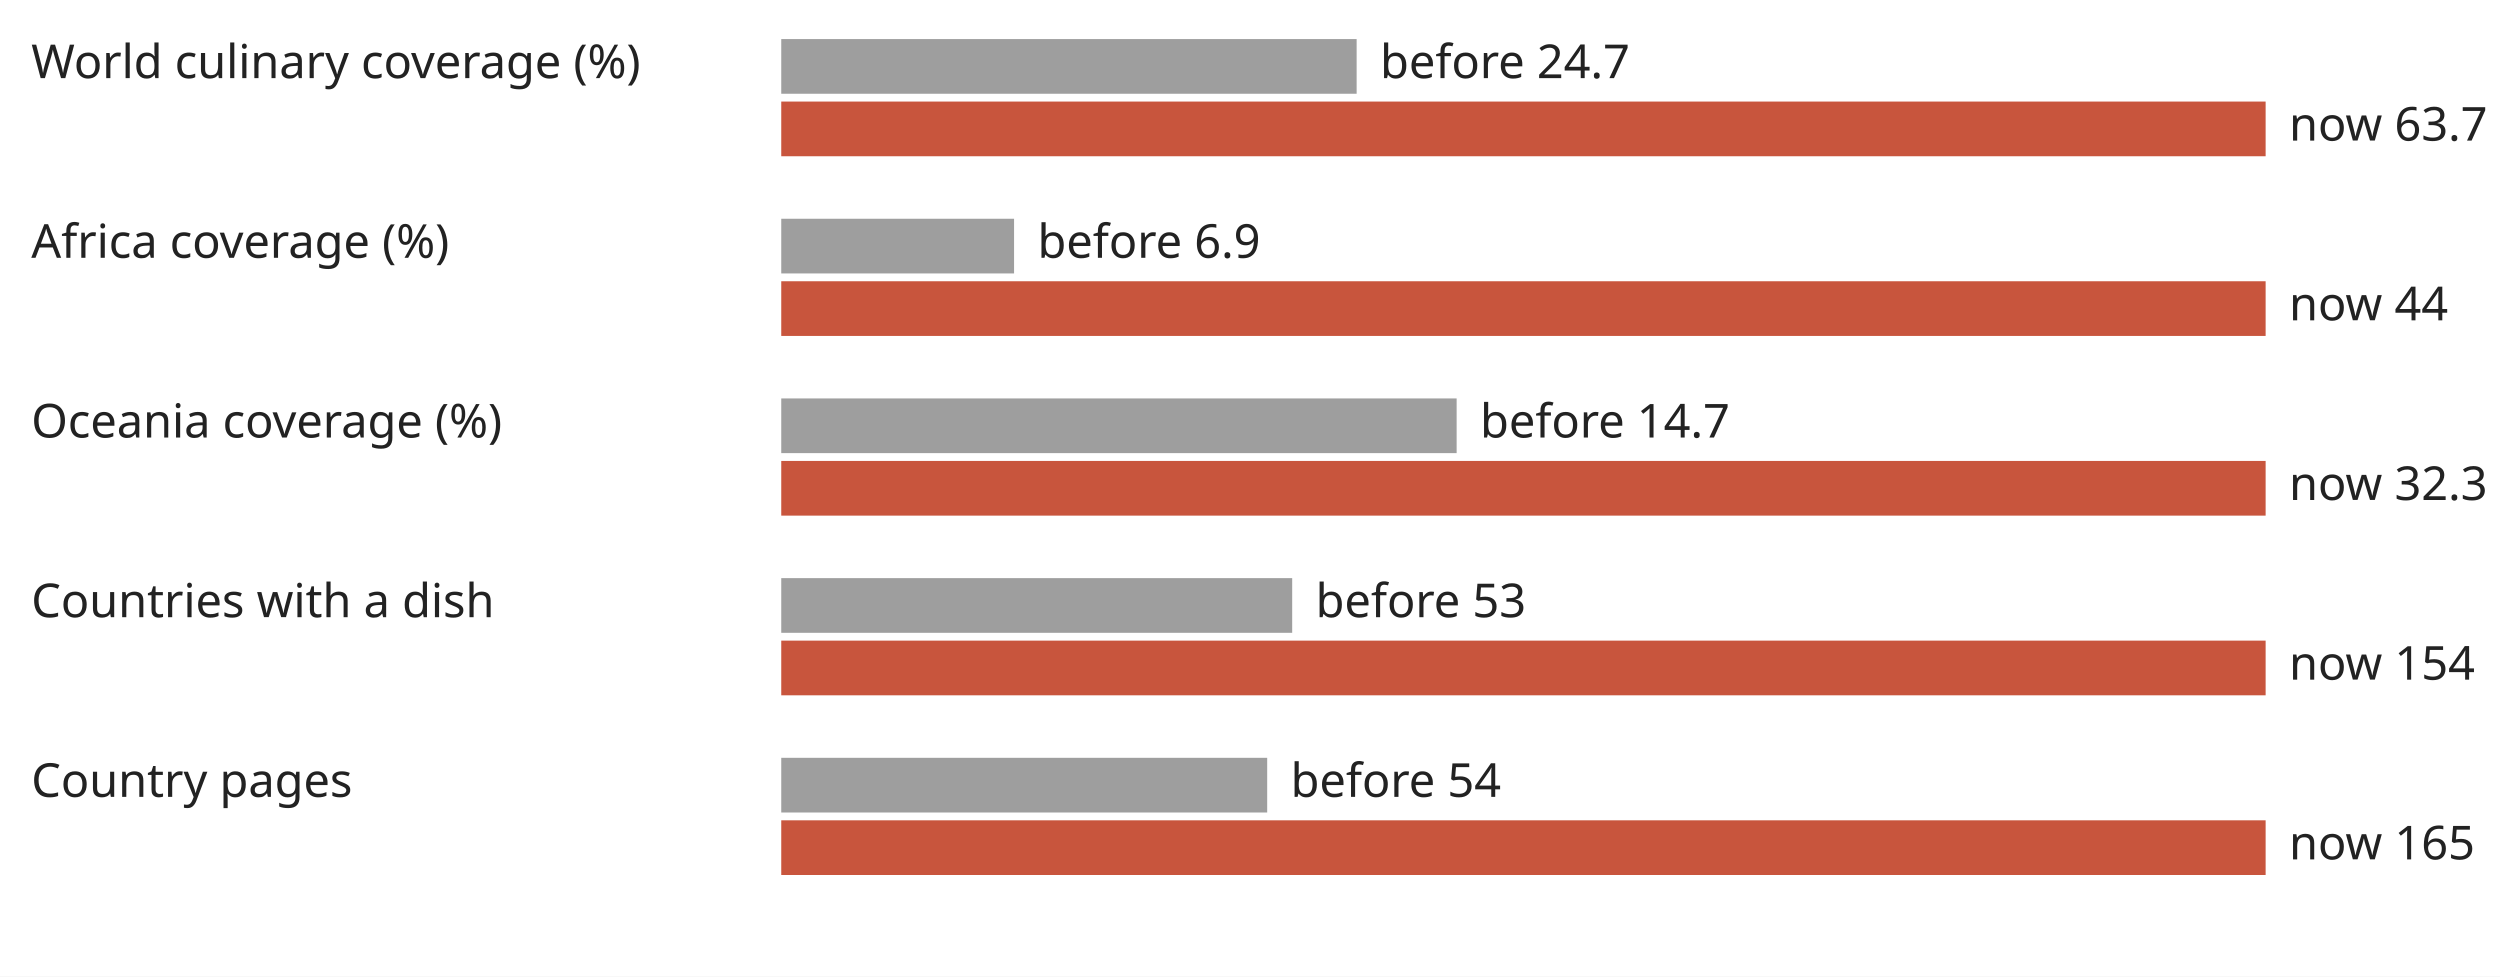
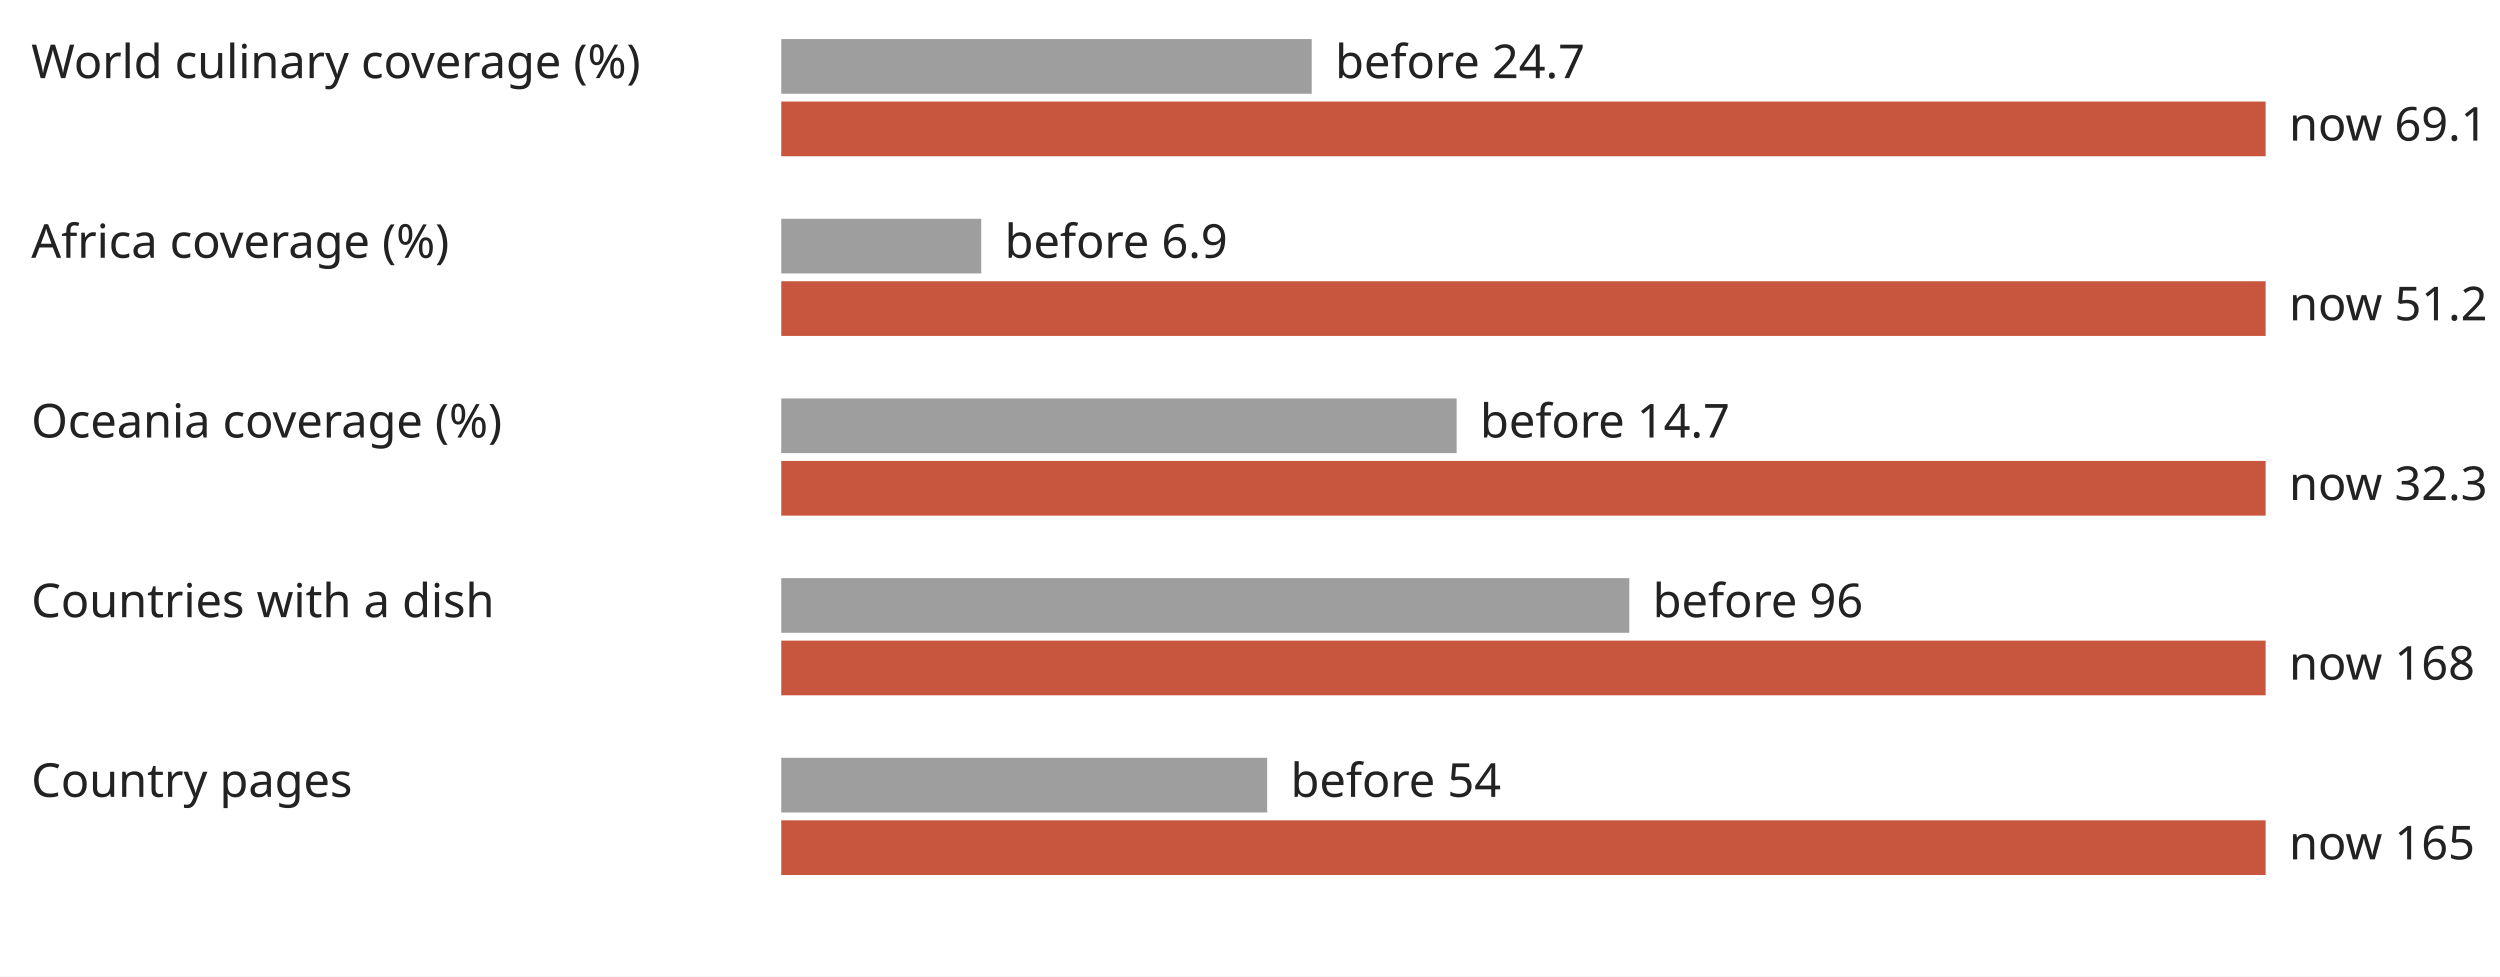
<svg xmlns="http://www.w3.org/2000/svg" width="640" height="250" font-family="sans-serif" font-size="12">
  <rect width="100%" height="100%" fill="#ffffff" />
  <text x="8" y="20" fill="#222222">World culinary coverage (%)</text>
-   <rect x="200" y="10" width="147.3" height="14" fill="#9e9e9e" />
-   <text x="353.3" y="20" fill="#222222">before 24.7</text>
+   <rect x="200" y="10" width="135.8" height="14" fill="#9e9e9e" />
+   <text x="341.8" y="20" fill="#222222">before 24.7</text>
  <rect x="200" y="26" width="380.0" height="14" fill="#c8553d" />
-   <text x="586.0" y="36" fill="#222222">now 63.7</text>
+   <text x="586.0" y="36" fill="#222222">now 69.1</text>
  <text x="8" y="66" fill="#222222">Africa coverage (%)</text>
-   <rect x="200" y="56" width="59.6" height="14" fill="#9e9e9e" />
-   <text x="265.6" y="66" fill="#222222">before 6.9</text>
+   <rect x="200" y="56" width="51.2" height="14" fill="#9e9e9e" />
+   <text x="257.2" y="66" fill="#222222">before 6.9</text>
  <rect x="200" y="72" width="380.0" height="14" fill="#c8553d" />
-   <text x="586.0" y="82" fill="#222222">now 44</text>
+   <text x="586.0" y="82" fill="#222222">now 51.2</text>
  <text x="8" y="112" fill="#222222">Oceania coverage (%)</text>
  <rect x="200" y="102" width="172.9" height="14" fill="#9e9e9e" />
  <text x="378.9" y="112" fill="#222222">before 14.7</text>
  <rect x="200" y="118" width="380.0" height="14" fill="#c8553d" />
  <text x="586.0" y="128" fill="#222222">now 32.3</text>
  <text x="8" y="158" fill="#222222">Countries with a dish</text>
-   <rect x="200" y="148" width="130.8" height="14" fill="#9e9e9e" />
-   <text x="336.8" y="158" fill="#222222">before 53</text>
+   <rect x="200" y="148" width="217.1" height="14" fill="#9e9e9e" />
+   <text x="423.1" y="158" fill="#222222">before 96</text>
  <rect x="200" y="164" width="380.0" height="14" fill="#c8553d" />
-   <text x="586.0" y="174" fill="#222222">now 154</text>
+   <text x="586.0" y="174" fill="#222222">now 168</text>
  <text x="8" y="204" fill="#222222">Country pages</text>
  <rect x="200" y="194" width="124.4" height="14" fill="#9e9e9e" />
  <text x="330.4" y="204" fill="#222222">before 54</text>
  <rect x="200" y="210" width="380.0" height="14" fill="#c8553d" />
  <text x="586.0" y="220" fill="#222222">now 165</text>
</svg>
